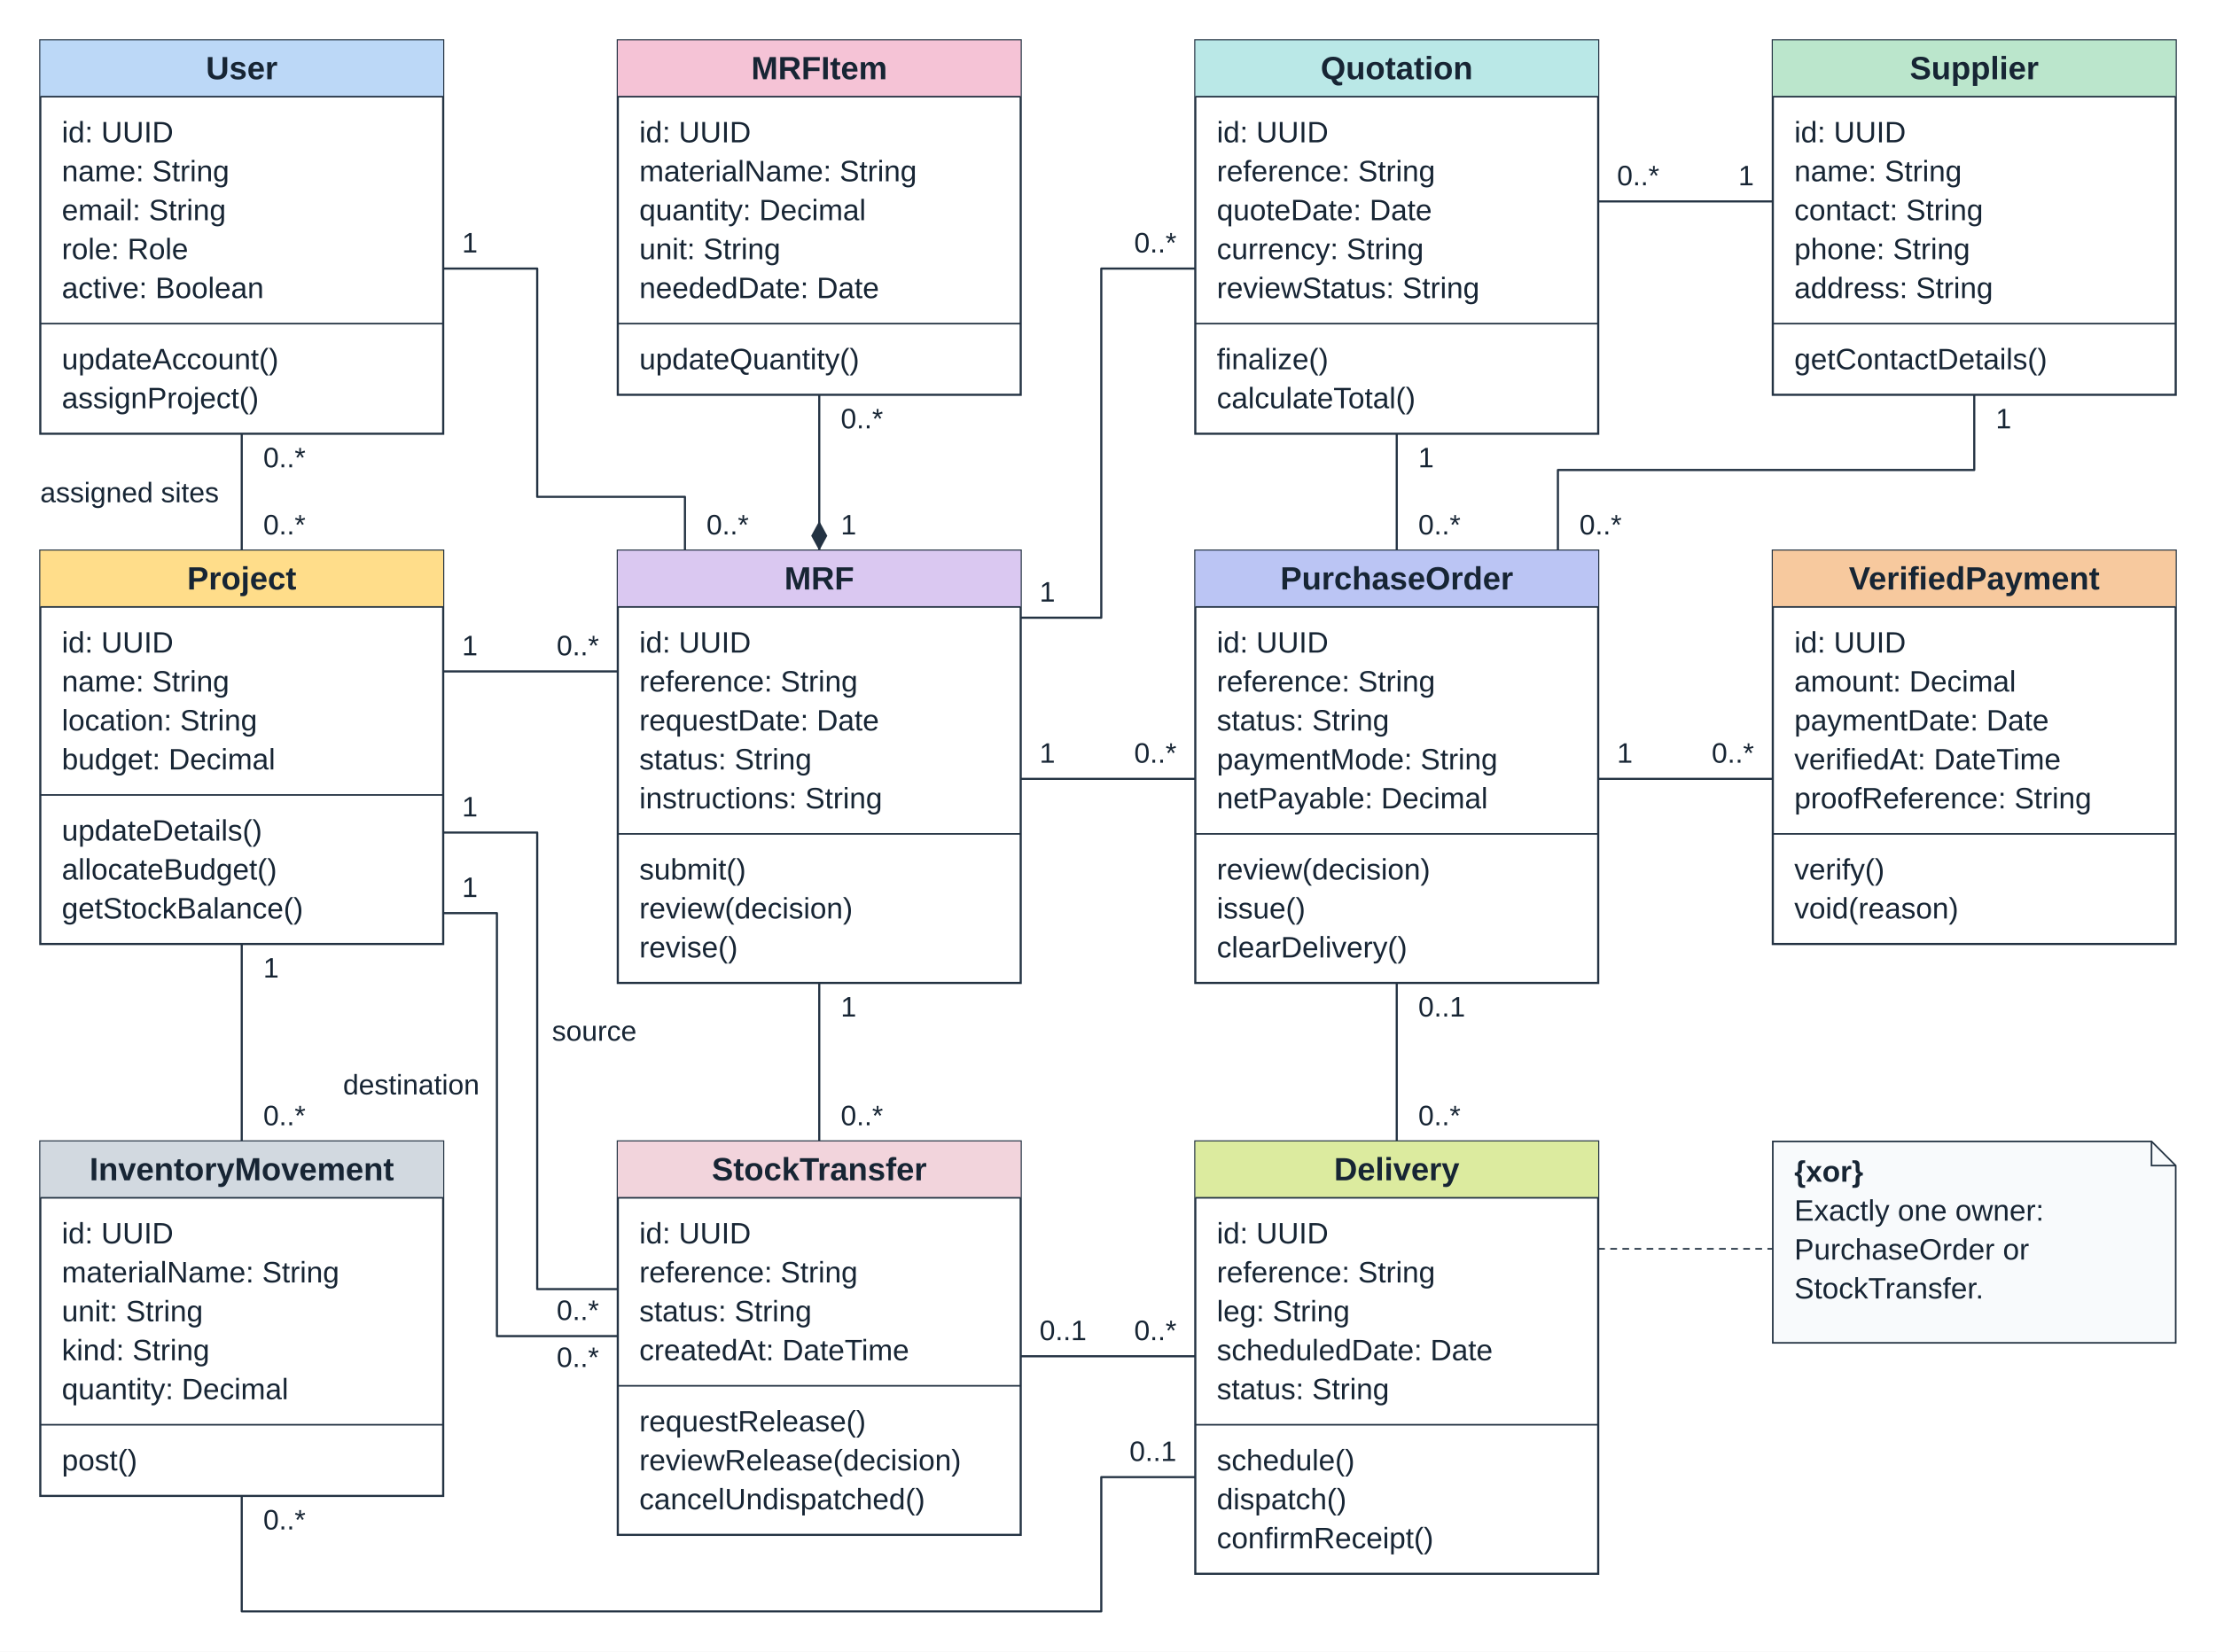
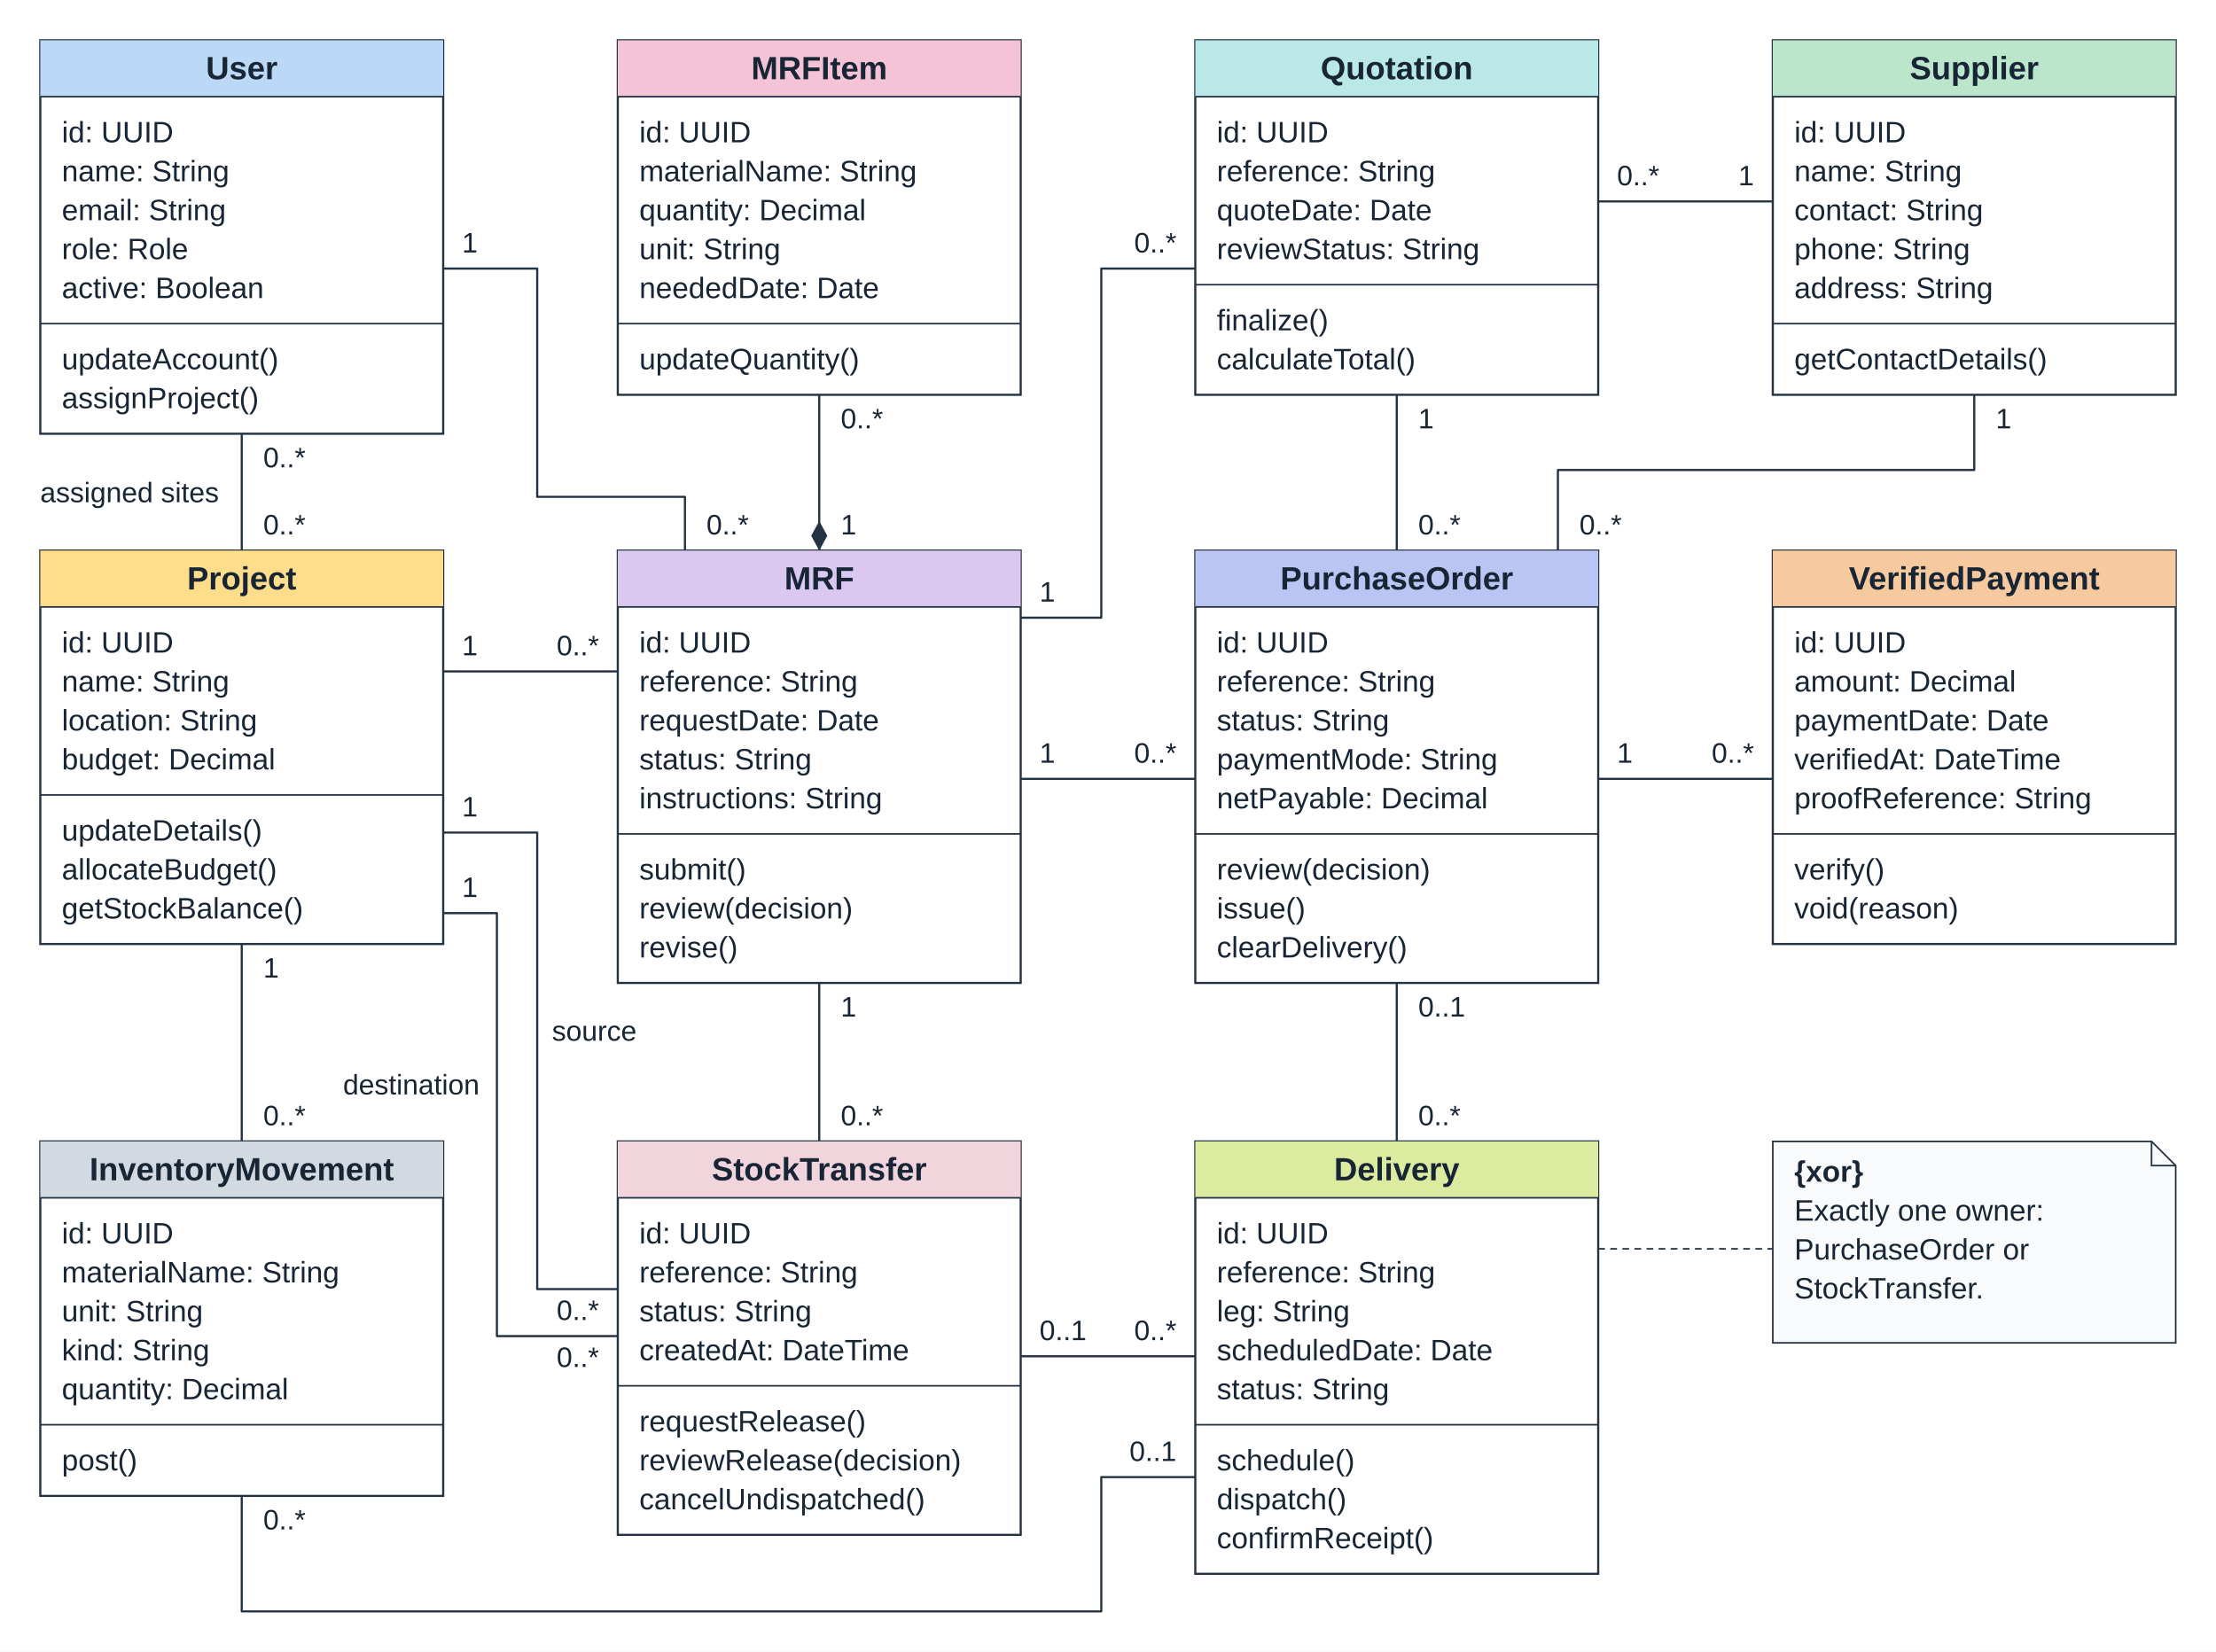
<svg xmlns="http://www.w3.org/2000/svg" viewBox="0 0 1650 1230" width="240mm" height="178.909mm" role="img" aria-labelledby="diagram-title" style="font-family:Arial,sans-serif;font-size:22px;fill:#172534">
  <rect width="100%" height="100%" fill="white" />
  <g data-association="0" data-from="User" data-to="MRF">
    <polyline points="330,200 400,200 400,370 510,370 510,410" fill="none" stroke="#243343" stroke-width="1.6" stroke-linejoin="round" />
    <text data-multiplicity="true" x="344" y="188" text-anchor="start" font-size="21">1</text>
    <text data-multiplicity="true" x="526" y="398" text-anchor="start" font-size="21">0..*</text>
  </g>
  <g data-association="1" data-from="User" data-to="Project">
    <polyline points="180,323 180,410" fill="none" stroke="#243343" stroke-width="1.6" stroke-linejoin="round" />
    <text data-multiplicity="true" x="196" y="348" text-anchor="start" font-size="21">0..*</text>
    <text data-multiplicity="true" x="196" y="398" text-anchor="start" font-size="21">0..*</text>
    <text data-association-role="true" x="163" y="374" text-anchor="end" font-size="21">assigned sites</text>
  </g>
  <g data-association="2" data-from="Project" data-to="MRF">
    <polyline points="330,500 460,500" fill="none" stroke="#243343" stroke-width="1.6" stroke-linejoin="round" />
    <text data-multiplicity="true" x="344" y="488" text-anchor="start" font-size="21">1</text>
    <text data-multiplicity="true" x="446" y="488" text-anchor="end" font-size="21">0..*</text>
  </g>
  <g data-association="3" data-from="MRF" data-to="MRFItem">
    <polyline points="610,410 610,294" fill="none" stroke="#243343" stroke-width="1.6" stroke-linejoin="round" />
    <polygon data-composition="true" points="610,410 616,399 610,388 604,399" fill="#243343" />
    <text data-multiplicity="true" x="626" y="398" text-anchor="start" font-size="21">1</text>
    <text data-multiplicity="true" x="626" y="319" text-anchor="start" font-size="21">0..*</text>
  </g>
  <g data-association="4" data-from="MRF" data-to="Quotation">
    <polyline points="760,460 820,460 820,200 890,200" fill="none" stroke="#243343" stroke-width="1.6" stroke-linejoin="round" />
    <text data-multiplicity="true" x="774" y="448" text-anchor="start" font-size="21">1</text>
    <text data-multiplicity="true" x="876" y="188" text-anchor="end" font-size="21">0..*</text>
  </g>
  <g data-association="5" data-from="Supplier" data-to="Quotation">
    <polyline points="1320,150 1190,150" fill="none" stroke="#243343" stroke-width="1.6" stroke-linejoin="round" />
    <text data-multiplicity="true" x="1306" y="138" text-anchor="end" font-size="21">1</text>
    <text data-multiplicity="true" x="1204" y="138" text-anchor="start" font-size="21">0..*</text>
  </g>
  <g data-association="6" data-from="MRF" data-to="PurchaseOrder">
    <polyline points="760,580 890,580" fill="none" stroke="#243343" stroke-width="1.6" stroke-linejoin="round" />
    <text data-multiplicity="true" x="774" y="568" text-anchor="start" font-size="21">1</text>
    <text data-multiplicity="true" x="876" y="568" text-anchor="end" font-size="21">0..*</text>
  </g>
  <g data-association="7" data-from="Quotation" data-to="PurchaseOrder">
-     <polyline points="1040,323 1040,410" fill="none" stroke="#243343" stroke-width="1.6" stroke-linejoin="round" />
-     <text data-multiplicity="true" x="1056" y="348" text-anchor="start" font-size="21">1</text>
+     <polyline points="1040,294 1040,410" fill="none" stroke="#243343" stroke-width="1.6" stroke-linejoin="round" />
+     <text data-multiplicity="true" x="1056" y="319" text-anchor="start" font-size="21">1</text>
    <text data-multiplicity="true" x="1056" y="398" text-anchor="start" font-size="21">0..*</text>
  </g>
  <g data-association="8" data-from="Supplier" data-to="PurchaseOrder">
    <polyline points="1470,294 1470,350 1160,350 1160,410" fill="none" stroke="#243343" stroke-width="1.6" stroke-linejoin="round" />
    <text data-multiplicity="true" x="1486" y="319" text-anchor="start" font-size="21">1</text>
    <text data-multiplicity="true" x="1176" y="398" text-anchor="start" font-size="21">0..*</text>
  </g>
  <g data-association="9" data-from="PurchaseOrder" data-to="VerifiedPayment">
    <polyline points="1190,580 1320,580" fill="none" stroke="#243343" stroke-width="1.6" stroke-linejoin="round" />
    <text data-multiplicity="true" x="1204" y="568" text-anchor="start" font-size="21">1</text>
    <text data-multiplicity="true" x="1306" y="568" text-anchor="end" font-size="21">0..*</text>
  </g>
  <g data-association="10" data-from="PurchaseOrder" data-to="Delivery">
    <polyline points="1040,732 1040,850" fill="none" stroke="#243343" stroke-width="1.6" stroke-linejoin="round" />
    <text data-multiplicity="true" x="1056" y="757" text-anchor="start" font-size="21">0..1</text>
    <text data-multiplicity="true" x="1056" y="838" text-anchor="start" font-size="21">0..*</text>
  </g>
  <g data-association="11" data-from="StockTransfer" data-to="Delivery">
    <polyline points="760,1010 890,1010" fill="none" stroke="#243343" stroke-width="1.6" stroke-linejoin="round" />
    <text data-multiplicity="true" x="774" y="998" text-anchor="start" font-size="21">0..1</text>
    <text data-multiplicity="true" x="876" y="998" text-anchor="end" font-size="21">0..*</text>
  </g>
  <g data-association="12" data-from="MRF" data-to="StockTransfer">
    <polyline points="610,732 610,850" fill="none" stroke="#243343" stroke-width="1.6" stroke-linejoin="round" />
    <text data-multiplicity="true" x="626" y="757" text-anchor="start" font-size="21">1</text>
    <text data-multiplicity="true" x="626" y="838" text-anchor="start" font-size="21">0..*</text>
  </g>
  <g data-association="13" data-from="Project" data-to="StockTransfer">
    <polyline points="330,620 400,620 400,960 460,960" fill="none" stroke="#243343" stroke-width="1.6" stroke-linejoin="round" />
    <text data-multiplicity="true" x="344" y="608" text-anchor="start" font-size="21">1</text>
    <text data-multiplicity="true" x="446" y="983" text-anchor="end" font-size="21">0..*</text>
    <text data-association-role="true" x="411" y="775" text-anchor="start" font-size="21">source</text>
  </g>
  <g data-association="14" data-from="Project" data-to="StockTransfer">
    <polyline points="330,680 370,680 370,995 460,995" fill="none" stroke="#243343" stroke-width="1.6" stroke-linejoin="round" />
    <text data-multiplicity="true" x="344" y="668" text-anchor="start" font-size="21">1</text>
    <text data-multiplicity="true" x="446" y="1018" text-anchor="end" font-size="21">0..*</text>
    <text data-association-role="true" x="357" y="815" text-anchor="end" font-size="21">destination</text>
  </g>
  <g data-association="15" data-from="Project" data-to="InventoryMovement">
    <polyline points="180,703 180,850" fill="none" stroke="#243343" stroke-width="1.6" stroke-linejoin="round" />
    <text data-multiplicity="true" x="196" y="728" text-anchor="start" font-size="21">1</text>
    <text data-multiplicity="true" x="196" y="838" text-anchor="start" font-size="21">0..*</text>
  </g>
  <g data-association="16" data-from="Delivery" data-to="InventoryMovement">
    <polyline points="890,1100 820,1100 820,1200 180,1200 180,1114" fill="none" stroke="#243343" stroke-width="1.6" stroke-linejoin="round" />
    <text data-multiplicity="true" x="876" y="1088" text-anchor="end" font-size="21">0..1</text>
    <text data-multiplicity="true" x="196" y="1139" text-anchor="start" font-size="21">0..*</text>
  </g>
  <g data-class="User" transform="translate(30,30)">
    <rect width="300" height="293" fill="white" stroke="#243343" stroke-width="1.6" />
    <rect data-header="true" width="300" height="42" fill="#BCD8F7" />
    <path d="M0 42H300M0 211H300" stroke="#243343" stroke-width="1.2" />
    <text data-class-title="true" x="150" y="29" text-anchor="middle" font-size="24" font-weight="bold">User</text>
    <text data-attribute="id: UUID" x="16" y="76">id: UUID</text>
    <text data-attribute="name: String" x="16" y="105">name: String</text>
    <text data-attribute="email: String" x="16" y="134">email: String</text>
    <text data-attribute="role: Role" x="16" y="163">role: Role</text>
    <text data-attribute="active: Boolean" x="16" y="192">active: Boolean</text>
    <text data-operation="updateAccount()" x="16" y="245">updateAccount()</text>
    <text data-operation="assignProject()" x="16" y="274">assignProject()</text>
  </g>
  <g data-class="Project" transform="translate(30,410)">
    <rect width="300" height="293" fill="white" stroke="#243343" stroke-width="1.6" />
    <rect data-header="true" width="300" height="42" fill="#FFDD8A" />
    <path d="M0 42H300M0 182H300" stroke="#243343" stroke-width="1.2" />
    <text data-class-title="true" x="150" y="29" text-anchor="middle" font-size="24" font-weight="bold">Project</text>
    <text data-attribute="id: UUID" x="16" y="76">id: UUID</text>
    <text data-attribute="name: String" x="16" y="105">name: String</text>
    <text data-attribute="location: String" x="16" y="134">location: String</text>
    <text data-attribute="budget: Decimal" x="16" y="163">budget: Decimal</text>
    <text data-operation="updateDetails()" x="16" y="216">updateDetails()</text>
    <text data-operation="allocateBudget()" x="16" y="245">allocateBudget()</text>
    <text data-operation="getStockBalance()" x="16" y="274">getStockBalance()</text>
  </g>
  <g data-class="Supplier" transform="translate(1320,30)">
    <rect width="300" height="264" fill="white" stroke="#243343" stroke-width="1.6" />
    <rect data-header="true" width="300" height="42" fill="#BBE6CC" />
    <path d="M0 42H300M0 211H300" stroke="#243343" stroke-width="1.2" />
    <text data-class-title="true" x="150" y="29" text-anchor="middle" font-size="24" font-weight="bold">Supplier</text>
    <text data-attribute="id: UUID" x="16" y="76">id: UUID</text>
    <text data-attribute="name: String" x="16" y="105">name: String</text>
    <text data-attribute="contact: String" x="16" y="134">contact: String</text>
    <text data-attribute="phone: String" x="16" y="163">phone: String</text>
    <text data-attribute="address: String" x="16" y="192">address: String</text>
    <text data-operation="getContactDetails()" x="16" y="245">getContactDetails()</text>
  </g>
  <g data-class="MRF" transform="translate(460,410)">
    <rect width="300" height="322" fill="white" stroke="#243343" stroke-width="1.6" />
    <rect data-header="true" width="300" height="42" fill="#DAC8F1" />
    <path d="M0 42H300M0 211H300" stroke="#243343" stroke-width="1.2" />
    <text data-class-title="true" x="150" y="29" text-anchor="middle" font-size="24" font-weight="bold">MRF</text>
    <text data-attribute="id: UUID" x="16" y="76">id: UUID</text>
    <text data-attribute="reference: String" x="16" y="105">reference: String</text>
    <text data-attribute="requestDate: Date" x="16" y="134">requestDate: Date</text>
    <text data-attribute="status: String" x="16" y="163">status: String</text>
    <text data-attribute="instructions: String" x="16" y="192">instructions: String</text>
    <text data-operation="submit()" x="16" y="245">submit()</text>
    <text data-operation="review(decision)" x="16" y="274">review(decision)</text>
    <text data-operation="revise()" x="16" y="303">revise()</text>
  </g>
  <g data-class="MRFItem" transform="translate(460,30)">
    <rect width="300" height="264" fill="white" stroke="#243343" stroke-width="1.6" />
    <rect data-header="true" width="300" height="42" fill="#F5C3D6" />
    <path d="M0 42H300M0 211H300" stroke="#243343" stroke-width="1.2" />
    <text data-class-title="true" x="150" y="29" text-anchor="middle" font-size="24" font-weight="bold">MRFItem</text>
    <text data-attribute="id: UUID" x="16" y="76">id: UUID</text>
    <text data-attribute="materialName: String" x="16" y="105">materialName: String</text>
    <text data-attribute="quantity: Decimal" x="16" y="134">quantity: Decimal</text>
    <text data-attribute="unit: String" x="16" y="163">unit: String</text>
    <text data-attribute="neededDate: Date" x="16" y="192">neededDate: Date</text>
    <text data-operation="updateQuantity()" x="16" y="245">updateQuantity()</text>
  </g>
  <g data-class="Quotation" transform="translate(890,30)">
-     <rect width="300" height="293" fill="white" stroke="#243343" stroke-width="1.6" />
+     <rect width="300" height="264" fill="white" stroke="#243343" stroke-width="1.6" />
    <rect data-header="true" width="300" height="42" fill="#BAE8E7" />
-     <path d="M0 42H300M0 211H300" stroke="#243343" stroke-width="1.2" />
+     <path d="M0 42H300M0 182H300" stroke="#243343" stroke-width="1.2" />
    <text data-class-title="true" x="150" y="29" text-anchor="middle" font-size="24" font-weight="bold">Quotation</text>
    <text data-attribute="id: UUID" x="16" y="76">id: UUID</text>
    <text data-attribute="reference: String" x="16" y="105">reference: String</text>
    <text data-attribute="quoteDate: Date" x="16" y="134">quoteDate: Date</text>
-     <text data-attribute="currency: String" x="16" y="163">currency: String</text>
-     <text data-attribute="reviewStatus: String" x="16" y="192">reviewStatus: String</text>
-     <text data-operation="finalize()" x="16" y="245">finalize()</text>
-     <text data-operation="calculateTotal()" x="16" y="274">calculateTotal()</text>
+     <text data-attribute="reviewStatus: String" x="16" y="163">reviewStatus: String</text>
+     <text data-operation="finalize()" x="16" y="216">finalize()</text>
+     <text data-operation="calculateTotal()" x="16" y="245">calculateTotal()</text>
  </g>
  <g data-class="PurchaseOrder" transform="translate(890,410)">
    <rect width="300" height="322" fill="white" stroke="#243343" stroke-width="1.6" />
    <rect data-header="true" width="300" height="42" fill="#BBC5F4" />
    <path d="M0 42H300M0 211H300" stroke="#243343" stroke-width="1.2" />
    <text data-class-title="true" x="150" y="29" text-anchor="middle" font-size="24" font-weight="bold">PurchaseOrder</text>
    <text data-attribute="id: UUID" x="16" y="76">id: UUID</text>
    <text data-attribute="reference: String" x="16" y="105">reference: String</text>
    <text data-attribute="status: String" x="16" y="134">status: String</text>
    <text data-attribute="paymentMode: String" x="16" y="163">paymentMode: String</text>
    <text data-attribute="netPayable: Decimal" x="16" y="192">netPayable: Decimal</text>
    <text data-operation="review(decision)" x="16" y="245">review(decision)</text>
    <text data-operation="issue()" x="16" y="274">issue()</text>
    <text data-operation="clearDelivery()" x="16" y="303">clearDelivery()</text>
  </g>
  <g data-class="VerifiedPayment" transform="translate(1320,410)">
    <rect width="300" height="293" fill="white" stroke="#243343" stroke-width="1.6" />
    <rect data-header="true" width="300" height="42" fill="#F7C99E" />
    <path d="M0 42H300M0 211H300" stroke="#243343" stroke-width="1.2" />
    <text data-class-title="true" x="150" y="29" text-anchor="middle" font-size="24" font-weight="bold">VerifiedPayment</text>
    <text data-attribute="id: UUID" x="16" y="76">id: UUID</text>
    <text data-attribute="amount: Decimal" x="16" y="105">amount: Decimal</text>
    <text data-attribute="paymentDate: Date" x="16" y="134">paymentDate: Date</text>
    <text data-attribute="verifiedAt: DateTime" x="16" y="163">verifiedAt: DateTime</text>
    <text data-attribute="proofReference: String" x="16" y="192">proofReference: String</text>
    <text data-operation="verify()" x="16" y="245">verify()</text>
    <text data-operation="void(reason)" x="16" y="274">void(reason)</text>
  </g>
  <g data-class="Delivery" transform="translate(890,850)">
    <rect width="300" height="322" fill="white" stroke="#243343" stroke-width="1.6" />
    <rect data-header="true" width="300" height="42" fill="#DCEB9F" />
    <path d="M0 42H300M0 211H300" stroke="#243343" stroke-width="1.2" />
    <text data-class-title="true" x="150" y="29" text-anchor="middle" font-size="24" font-weight="bold">Delivery</text>
    <text data-attribute="id: UUID" x="16" y="76">id: UUID</text>
    <text data-attribute="reference: String" x="16" y="105">reference: String</text>
    <text data-attribute="leg: String" x="16" y="134">leg: String</text>
    <text data-attribute="scheduledDate: Date" x="16" y="163">scheduledDate: Date</text>
    <text data-attribute="status: String" x="16" y="192">status: String</text>
    <text data-operation="schedule()" x="16" y="245">schedule()</text>
    <text data-operation="dispatch()" x="16" y="274">dispatch()</text>
    <text data-operation="confirmReceipt()" x="16" y="303">confirmReceipt()</text>
  </g>
  <g data-class="StockTransfer" transform="translate(460,850)">
    <rect width="300" height="293" fill="white" stroke="#243343" stroke-width="1.6" />
    <rect data-header="true" width="300" height="42" fill="#F2D4DC" />
    <path d="M0 42H300M0 182H300" stroke="#243343" stroke-width="1.2" />
    <text data-class-title="true" x="150" y="29" text-anchor="middle" font-size="24" font-weight="bold">StockTransfer</text>
    <text data-attribute="id: UUID" x="16" y="76">id: UUID</text>
    <text data-attribute="reference: String" x="16" y="105">reference: String</text>
    <text data-attribute="status: String" x="16" y="134">status: String</text>
    <text data-attribute="createdAt: DateTime" x="16" y="163">createdAt: DateTime</text>
    <text data-operation="requestRelease()" x="16" y="216">requestRelease()</text>
    <text data-operation="reviewRelease(decision)" x="16" y="245">reviewRelease(decision)</text>
    <text data-operation="cancelUndispatched()" x="16" y="274">cancelUndispatched()</text>
  </g>
  <g data-class="InventoryMovement" transform="translate(30,850)">
    <rect width="300" height="264" fill="white" stroke="#243343" stroke-width="1.6" />
    <rect data-header="true" width="300" height="42" fill="#D2D9E0" />
    <path d="M0 42H300M0 211H300" stroke="#243343" stroke-width="1.2" />
    <text data-class-title="true" x="150" y="29" text-anchor="middle" font-size="24" font-weight="bold">InventoryMovement</text>
    <text data-attribute="id: UUID" x="16" y="76">id: UUID</text>
    <text data-attribute="materialName: String" x="16" y="105">materialName: String</text>
    <text data-attribute="unit: String" x="16" y="134">unit: String</text>
    <text data-attribute="kind: String" x="16" y="163">kind: String</text>
    <text data-attribute="quantity: Decimal" x="16" y="192">quantity: Decimal</text>
    <text data-operation="post()" x="16" y="245">post()</text>
  </g>
  <g data-constraint="true">
    <polyline points="1190,930 1320,930" fill="none" stroke="#243343" stroke-width="1.2" stroke-dasharray="5 4" />
    <path data-note-box="true" d="M1320 850H1602L1620 868V1000H1320Z" fill="#f8fafc" stroke="#243343" stroke-width="1.2" />
    <path d="M1602 850V868H1620" fill="none" stroke="#243343" stroke-width="1.2" />
    <text x="1336" y="880" font-size="22" font-weight="bold">{xor}</text>
    <text x="1336" y="909" font-size="22">Exactly one owner:</text>
    <text x="1336" y="938" font-size="22">PurchaseOrder or</text>
    <text x="1336" y="967" font-size="22">StockTransfer.</text>
  </g>
</svg>
